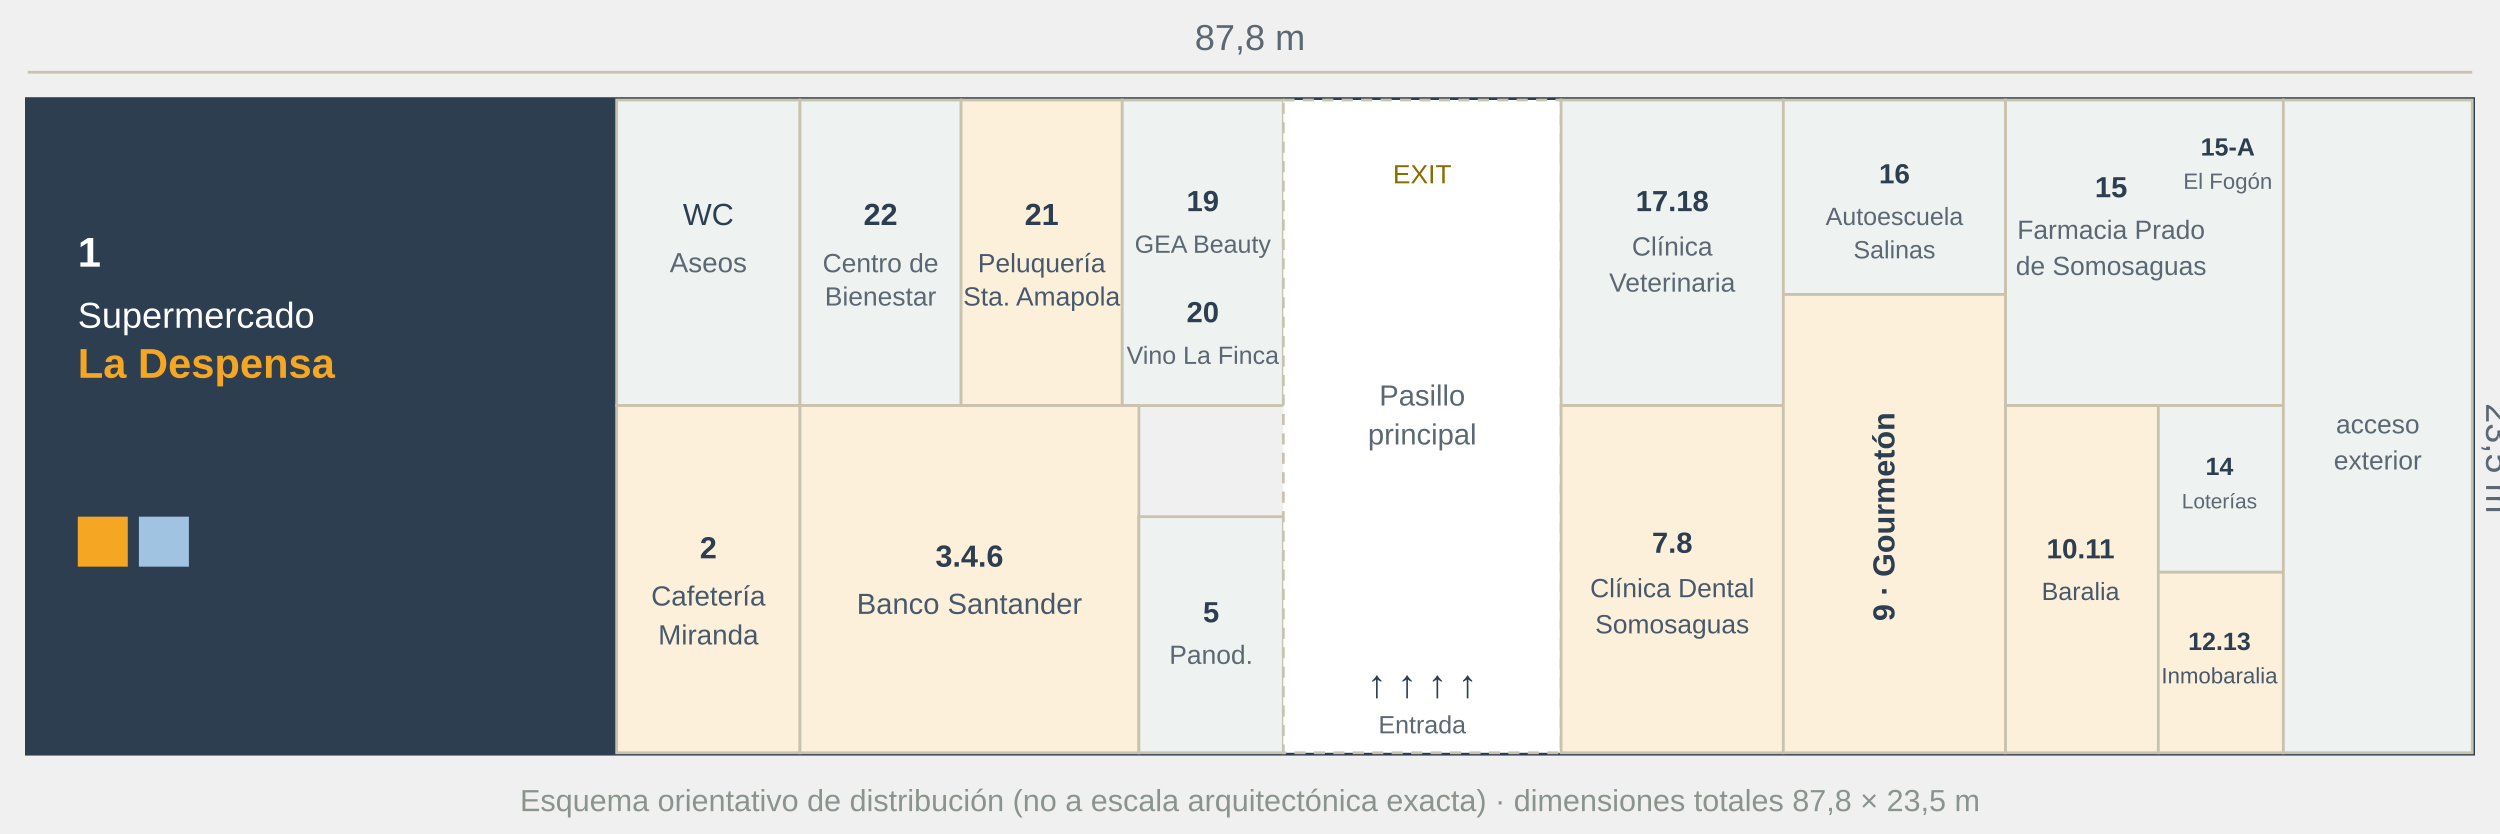
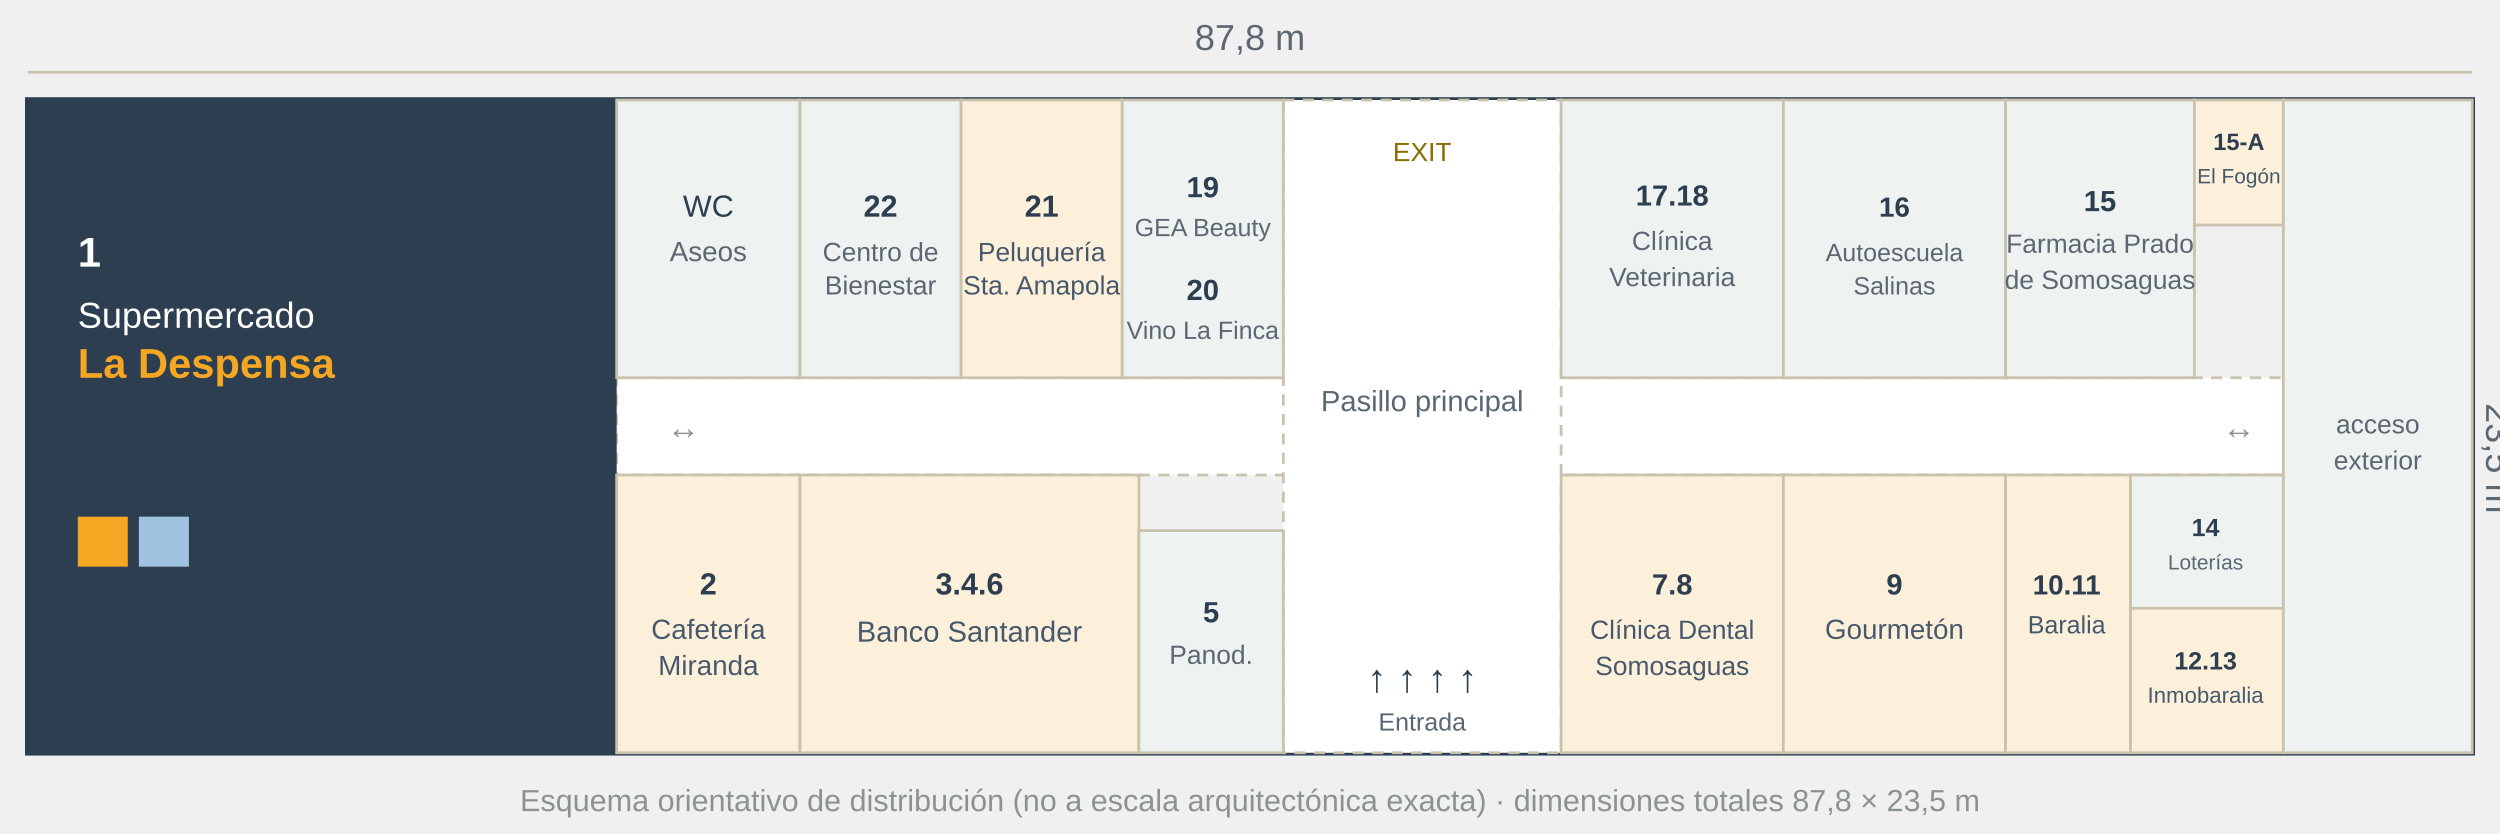
<svg xmlns="http://www.w3.org/2000/svg" viewBox="0 0 900 300" font-family="-apple-system, Arial, sans-serif">
  <text x="450" y="18" text-anchor="middle" font-size="13" fill="#5b6772">87,8 m</text>
  <line x1="10" y1="26" x2="890" y2="26" stroke="#c9c2ae" stroke-width="1" />
  <text x="895" y="165" font-size="13" fill="#5b6772" transform="rotate(90 895 165)" text-anchor="middle">23,5 m</text>
  <g transform="translate(10,36)">
    <rect x="0" y="0" width="880" height="235" fill="none" stroke="#2C3E50" stroke-width="2" />
+     <rect x="212" y="100" width="600" height="35" fill="#ffffff" stroke="#c9c2ae" stroke-dasharray="4 3" />
+     <rect x="452" y="0" width="100" height="235" fill="#ffffff" stroke="#c9c2ae" stroke-dasharray="4 3" />
+     <text x="230" y="122" font-size="12" fill="#8a948d">↔</text>
+     <text x="790" y="122" font-size="12" fill="#8a948d">↔</text>
+     <text x="502" y="22" text-anchor="middle" font-size="9.5" fill="#8a6d00">EXIT</text>
+     <text x="502" y="112" text-anchor="middle" font-size="10.5" fill="#5b6772">Pasillo principal</text>
+     <text x="502" y="213" text-anchor="middle" font-size="14" fill="#2C3E50">↑ ↑ ↑ ↑</text>
+     <text x="502" y="227" text-anchor="middle" font-size="9" fill="#5b6772">Entrada</text>
    <rect x="0" y="0" width="212" height="235" fill="#2C3E50" />
    <rect x="18" y="150" width="18" height="18" fill="#F5A623" />
    <rect x="40" y="150" width="18" height="18" fill="#9fc3e0" />
    <text x="18" y="60" font-size="15" font-weight="700" fill="#ffffff">1</text>
    <text x="18" y="82" font-size="13" fill="#ffffff">Supermercado</text>
    <text x="18" y="100" font-size="15" font-weight="700" fill="#F5A623">La Despensa</text>
-     <rect x="212" y="0" width="66" height="110" fill="#eef2f0" stroke="#c9c2ae" />
-     <text x="245" y="45" text-anchor="middle" font-size="11" fill="#2C3E50">WC</text>
-     <text x="245" y="62" text-anchor="middle" font-size="10" fill="#5b6772">Aseos</text>
-     <rect x="212" y="110" width="66" height="125" fill="#fdf0da" stroke="#c9c2ae" />
-     <text x="245" y="165" text-anchor="middle" font-size="11" font-weight="700" fill="#2C3E50">2</text>
-     <text x="245" y="182" text-anchor="middle" font-size="10" fill="#46596c">Cafetería</text>
-     <text x="245" y="196" text-anchor="middle" font-size="10" fill="#46596c">Miranda</text>
-     <rect x="278" y="0" width="58" height="110" fill="#eef2f0" stroke="#c9c2ae" />
-     <text x="307" y="45" text-anchor="middle" font-size="11" font-weight="700" fill="#2C3E50">22</text>
-     <text x="307" y="62" text-anchor="middle" font-size="9.5" fill="#5b6772">Centro de</text>
-     <text x="307" y="74" text-anchor="middle" font-size="9.5" fill="#5b6772">Bienestar</text>
-     <rect x="336" y="0" width="58" height="110" fill="#fdf0da" stroke="#c9c2ae" />
-     <text x="365" y="45" text-anchor="middle" font-size="11" font-weight="700" fill="#2C3E50">21</text>
-     <text x="365" y="62" text-anchor="middle" font-size="9.5" fill="#46596c">Peluquería</text>
-     <text x="365" y="74" text-anchor="middle" font-size="9.5" fill="#46596c">Sta. Amapola</text>
-     <rect x="394" y="0" width="58" height="110" fill="#eef2f0" stroke="#c9c2ae" />
-     <text x="423" y="40" text-anchor="middle" font-size="10.5" font-weight="700" fill="#2C3E50">19</text>
-     <text x="423" y="55" text-anchor="middle" font-size="9" fill="#5b6772">GEA Beauty</text>
-     <text x="423" y="80" text-anchor="middle" font-size="10.5" font-weight="700" fill="#2C3E50">20</text>
-     <text x="423" y="95" text-anchor="middle" font-size="9" fill="#5b6772">Vino La Finca</text>
-     <rect x="278" y="110" width="122" height="125" fill="#fdf0da" stroke="#c9c2ae" />
-     <text x="339" y="168" text-anchor="middle" font-size="11" font-weight="700" fill="#2C3E50">3.4.6</text>
-     <text x="339" y="185" text-anchor="middle" font-size="10.5" fill="#46596c">Banco Santander</text>
-     <rect x="400" y="150" width="52" height="85" fill="#eef2f0" stroke="#c9c2ae" />
+     <rect x="212" y="0" width="66" height="100" fill="#eef2f0" stroke="#c9c2ae" />
+     <text x="245" y="42" text-anchor="middle" font-size="11" fill="#2C3E50">WC</text>
+     <text x="245" y="58" text-anchor="middle" font-size="10" fill="#5b6772">Aseos</text>
+     <rect x="212" y="135" width="66" height="100" fill="#fdf0da" stroke="#c9c2ae" />
+     <text x="245" y="178" text-anchor="middle" font-size="11" font-weight="700" fill="#2C3E50">2</text>
+     <text x="245" y="194" text-anchor="middle" font-size="10" fill="#46596c">Cafetería</text>
+     <text x="245" y="207" text-anchor="middle" font-size="10" fill="#46596c">Miranda</text>
+     <rect x="278" y="0" width="58" height="100" fill="#eef2f0" stroke="#c9c2ae" />
+     <text x="307" y="42" text-anchor="middle" font-size="11" font-weight="700" fill="#2C3E50">22</text>
+     <text x="307" y="58" text-anchor="middle" font-size="9.5" fill="#5b6772">Centro de</text>
+     <text x="307" y="70" text-anchor="middle" font-size="9.5" fill="#5b6772">Bienestar</text>
+     <rect x="336" y="0" width="58" height="100" fill="#fdf0da" stroke="#c9c2ae" />
+     <text x="365" y="42" text-anchor="middle" font-size="11" font-weight="700" fill="#2C3E50">21</text>
+     <text x="365" y="58" text-anchor="middle" font-size="9.5" fill="#46596c">Peluquería</text>
+     <text x="365" y="70" text-anchor="middle" font-size="9.5" fill="#46596c">Sta. Amapola</text>
+     <rect x="394" y="0" width="58" height="100" fill="#eef2f0" stroke="#c9c2ae" />
+     <text x="423" y="35" text-anchor="middle" font-size="10.5" font-weight="700" fill="#2C3E50">19</text>
+     <text x="423" y="49" text-anchor="middle" font-size="9" fill="#5b6772">GEA Beauty</text>
+     <text x="423" y="72" text-anchor="middle" font-size="10.5" font-weight="700" fill="#2C3E50">20</text>
+     <text x="423" y="86" text-anchor="middle" font-size="9" fill="#5b6772">Vino La Finca</text>
+     <rect x="278" y="135" width="122" height="100" fill="#fdf0da" stroke="#c9c2ae" />
+     <text x="339" y="178" text-anchor="middle" font-size="11" font-weight="700" fill="#2C3E50">3.4.6</text>
+     <text x="339" y="195" text-anchor="middle" font-size="10.5" fill="#46596c">Banco Santander</text>
+     <rect x="400" y="155" width="52" height="80" fill="#eef2f0" stroke="#c9c2ae" />
    <text x="426" y="188" text-anchor="middle" font-size="10.5" font-weight="700" fill="#2C3E50">5</text>
    <text x="426" y="203" text-anchor="middle" font-size="9.5" fill="#5b6772">Panod.</text>
-     <rect x="452" y="0" width="100" height="235" fill="#ffffff" stroke="#c9c2ae" stroke-dasharray="4 3" />
-     <text x="502" y="30" text-anchor="middle" font-size="9.5" fill="#8a6d00">EXIT</text>
-     <text x="502" y="110" text-anchor="middle" font-size="10.5" fill="#5b6772">Pasillo</text>
-     <text x="502" y="124" text-anchor="middle" font-size="10.5" fill="#5b6772">principal</text>
-     <text x="502" y="215" text-anchor="middle" font-size="14" fill="#2C3E50">↑ ↑ ↑ ↑</text>
-     <text x="502" y="228" text-anchor="middle" font-size="9" fill="#5b6772">Entrada</text>
-     <rect x="552" y="0" width="80" height="110" fill="#eef2f0" stroke="#c9c2ae" />
-     <text x="592" y="40" text-anchor="middle" font-size="10.5" font-weight="700" fill="#2C3E50">17.18</text>
-     <text x="592" y="56" text-anchor="middle" font-size="9.5" fill="#5b6772">Clínica</text>
-     <text x="592" y="69" text-anchor="middle" font-size="9.5" fill="#5b6772">Veterinaria</text>
-     <rect x="552" y="110" width="80" height="125" fill="#fdf0da" stroke="#c9c2ae" />
-     <text x="592" y="163" text-anchor="middle" font-size="10.5" font-weight="700" fill="#2C3E50">7.8</text>
-     <text x="592" y="179" text-anchor="middle" font-size="9.5" fill="#46596c">Clínica Dental</text>
-     <text x="592" y="192" text-anchor="middle" font-size="9.5" fill="#46596c">Somosaguas</text>
-     <rect x="632" y="0" width="80" height="70" fill="#eef2f0" stroke="#c9c2ae" />
-     <text x="672" y="30" text-anchor="middle" font-size="10" font-weight="700" fill="#2C3E50">16</text>
-     <text x="672" y="45" text-anchor="middle" font-size="9" fill="#5b6772">Autoescuela</text>
-     <text x="672" y="57" text-anchor="middle" font-size="9" fill="#5b6772">Salinas</text>
-     <rect x="632" y="70" width="80" height="165" fill="#fdf0da" stroke="#c9c2ae" />
-     <text x="672" y="150" text-anchor="middle" font-size="11" font-weight="700" fill="#2C3E50" transform="rotate(-90 672 150)">9 · Gourmetón</text>
-     <rect x="712" y="0" width="100" height="110" fill="#eef2f0" stroke="#c9c2ae" />
-     <text x="750" y="35" text-anchor="middle" font-size="10.5" font-weight="700" fill="#2C3E50">15</text>
-     <text x="750" y="50" text-anchor="middle" font-size="9.5" fill="#5b6772">Farmacia Prado</text>
-     <text x="750" y="63" text-anchor="middle" font-size="9.5" fill="#5b6772">de Somosaguas</text>
-     <text x="792" y="20" text-anchor="middle" font-size="9" font-weight="700" fill="#2C3E50">15-A</text>
-     <text x="792" y="32" text-anchor="middle" font-size="8" fill="#5b6772">El Fogón</text>
-     <rect x="712" y="110" width="55" height="125" fill="#fdf0da" stroke="#c9c2ae" />
-     <text x="739" y="165" text-anchor="middle" font-size="10" font-weight="700" fill="#2C3E50">10.11</text>
-     <text x="739" y="180" text-anchor="middle" font-size="9" fill="#46596c">Baralia</text>
-     <rect x="767" y="110" width="45" height="60" fill="#eef2f0" stroke="#c9c2ae" />
-     <text x="789" y="135" text-anchor="middle" font-size="9" font-weight="700" fill="#2C3E50">14</text>
-     <text x="789" y="147" text-anchor="middle" font-size="7.5" fill="#5b6772">Loterías</text>
-     <rect x="767" y="170" width="45" height="65" fill="#fdf0da" stroke="#c9c2ae" />
-     <text x="789" y="198" text-anchor="middle" font-size="9" font-weight="700" fill="#2C3E50">12.13</text>
-     <text x="789" y="210" text-anchor="middle" font-size="8" fill="#46596c">Inmobaralia</text>
+     <rect x="552" y="0" width="80" height="100" fill="#eef2f0" stroke="#c9c2ae" />
+     <text x="592" y="38" text-anchor="middle" font-size="10.5" font-weight="700" fill="#2C3E50">17.18</text>
+     <text x="592" y="54" text-anchor="middle" font-size="9.5" fill="#5b6772">Clínica</text>
+     <text x="592" y="67" text-anchor="middle" font-size="9.5" fill="#5b6772">Veterinaria</text>
+     <rect x="552" y="135" width="80" height="100" fill="#fdf0da" stroke="#c9c2ae" />
+     <text x="592" y="178" text-anchor="middle" font-size="10.5" font-weight="700" fill="#2C3E50">7.8</text>
+     <text x="592" y="194" text-anchor="middle" font-size="9.5" fill="#46596c">Clínica Dental</text>
+     <text x="592" y="207" text-anchor="middle" font-size="9.5" fill="#46596c">Somosaguas</text>
+     <rect x="632" y="0" width="80" height="100" fill="#eef2f0" stroke="#c9c2ae" />
+     <text x="672" y="42" text-anchor="middle" font-size="10" font-weight="700" fill="#2C3E50">16</text>
+     <text x="672" y="58" text-anchor="middle" font-size="9" fill="#5b6772">Autoescuela</text>
+     <text x="672" y="70" text-anchor="middle" font-size="9" fill="#5b6772">Salinas</text>
+     <rect x="632" y="135" width="80" height="100" fill="#fdf0da" stroke="#c9c2ae" />
+     <text x="672" y="178" text-anchor="middle" font-size="10.5" font-weight="700" fill="#2C3E50">9</text>
+     <text x="672" y="194" text-anchor="middle" font-size="10" fill="#46596c">Gourmetón</text>
+     <rect x="712" y="0" width="68" height="100" fill="#eef2f0" stroke="#c9c2ae" />
+     <text x="746" y="40" text-anchor="middle" font-size="10.5" font-weight="700" fill="#2C3E50">15</text>
+     <text x="746" y="55" text-anchor="middle" font-size="9.5" fill="#5b6772">Farmacia Prado</text>
+     <text x="746" y="68" text-anchor="middle" font-size="9.5" fill="#5b6772">de Somosaguas</text>
+     <rect x="780" y="0" width="32" height="45" fill="#fdf0da" stroke="#c9c2ae" />
+     <text x="796" y="18" text-anchor="middle" font-size="8.5" font-weight="700" fill="#2C3E50">15-A</text>
+     <text x="796" y="30" text-anchor="middle" font-size="7.5" fill="#46596c">El Fogón</text>
+     <rect x="712" y="135" width="45" height="100" fill="#fdf0da" stroke="#c9c2ae" />
+     <text x="734" y="178" text-anchor="middle" font-size="10" font-weight="700" fill="#2C3E50">10.11</text>
+     <text x="734" y="192" text-anchor="middle" font-size="9" fill="#46596c">Baralia</text>
+     <rect x="757" y="135" width="55" height="48" fill="#eef2f0" stroke="#c9c2ae" />
+     <text x="784" y="157" text-anchor="middle" font-size="9" font-weight="700" fill="#2C3E50">14</text>
+     <text x="784" y="169" text-anchor="middle" font-size="7.5" fill="#5b6772">Loterías</text>
+     <rect x="757" y="183" width="55" height="52" fill="#fdf0da" stroke="#c9c2ae" />
+     <text x="784" y="205" text-anchor="middle" font-size="9" font-weight="700" fill="#2C3E50">12.13</text>
+     <text x="784" y="217" text-anchor="middle" font-size="8" fill="#46596c">Inmobaralia</text>
    <rect x="812" y="0" width="68" height="235" fill="#eef2f0" stroke="#c9c2ae" />
    <text x="846" y="120" text-anchor="middle" font-size="9.5" fill="#5b6772">acceso</text>
    <text x="846" y="133" text-anchor="middle" font-size="9.5" fill="#5b6772">exterior</text>
  </g>
  <text x="450" y="292" text-anchor="middle" font-size="11" fill="#8a948d">Esquema orientativo de distribución (no a escala arquitectónica exacta) · dimensiones totales 87,8 × 23,5 m</text>
</svg>
